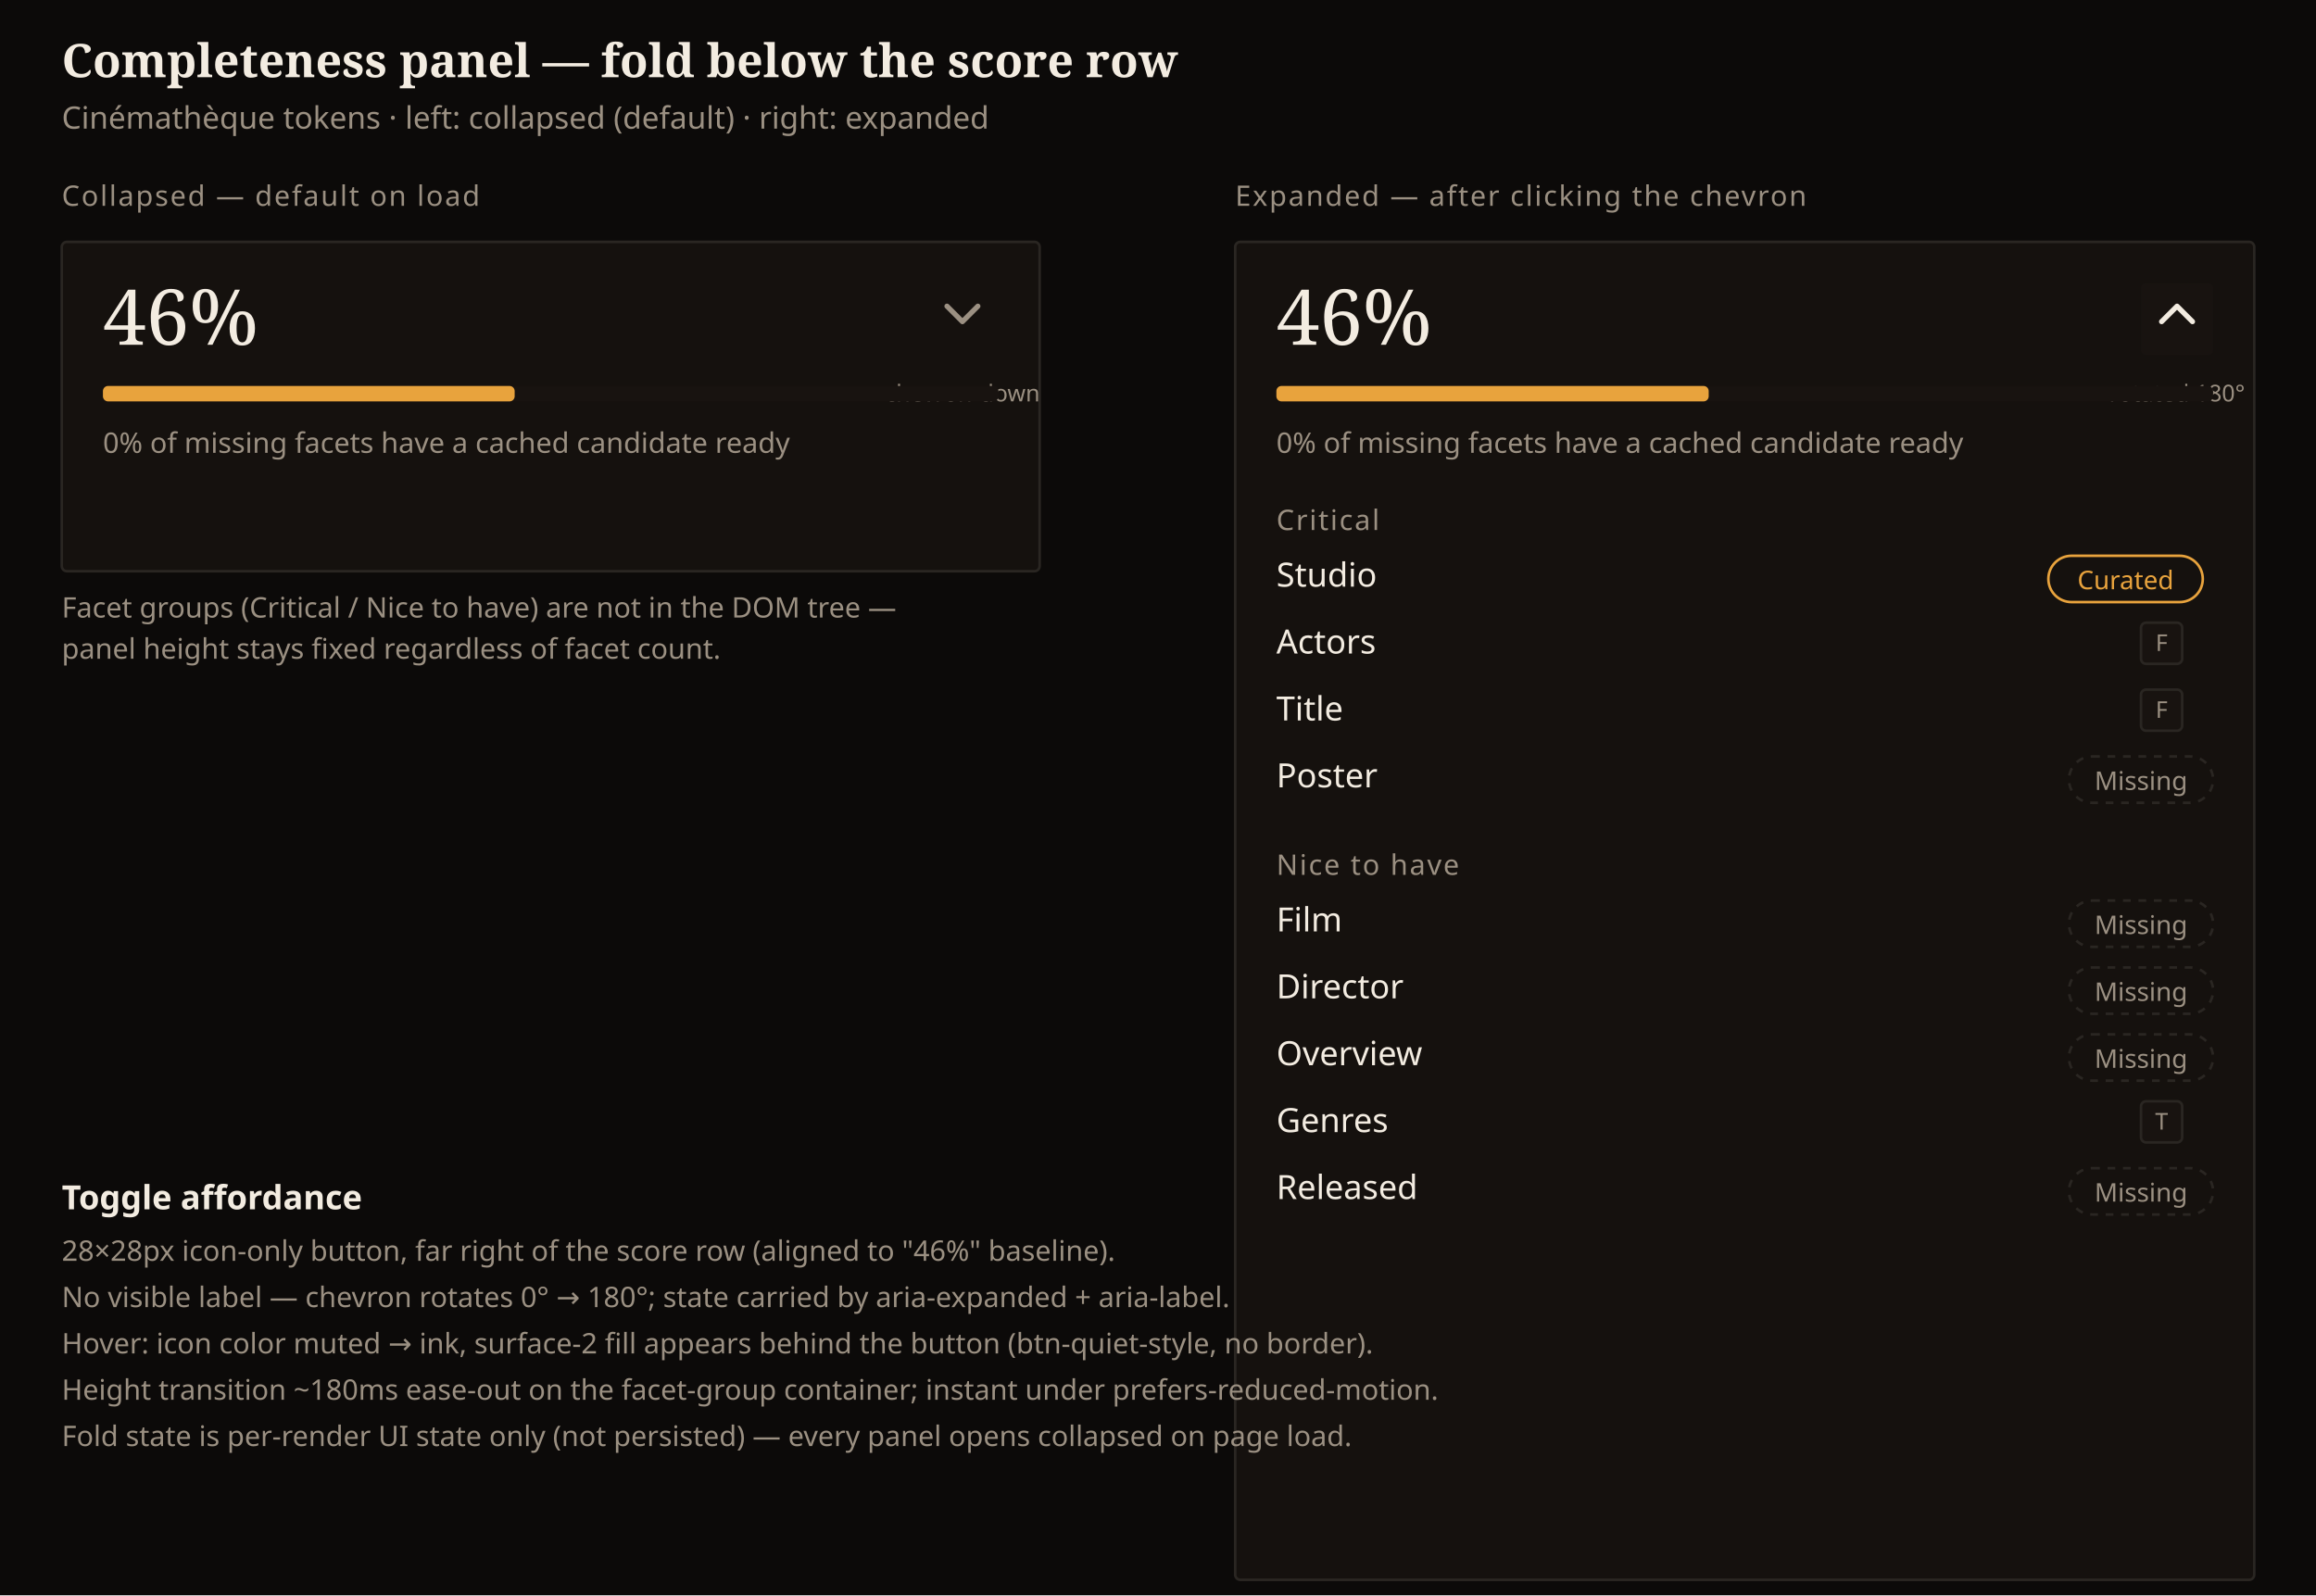
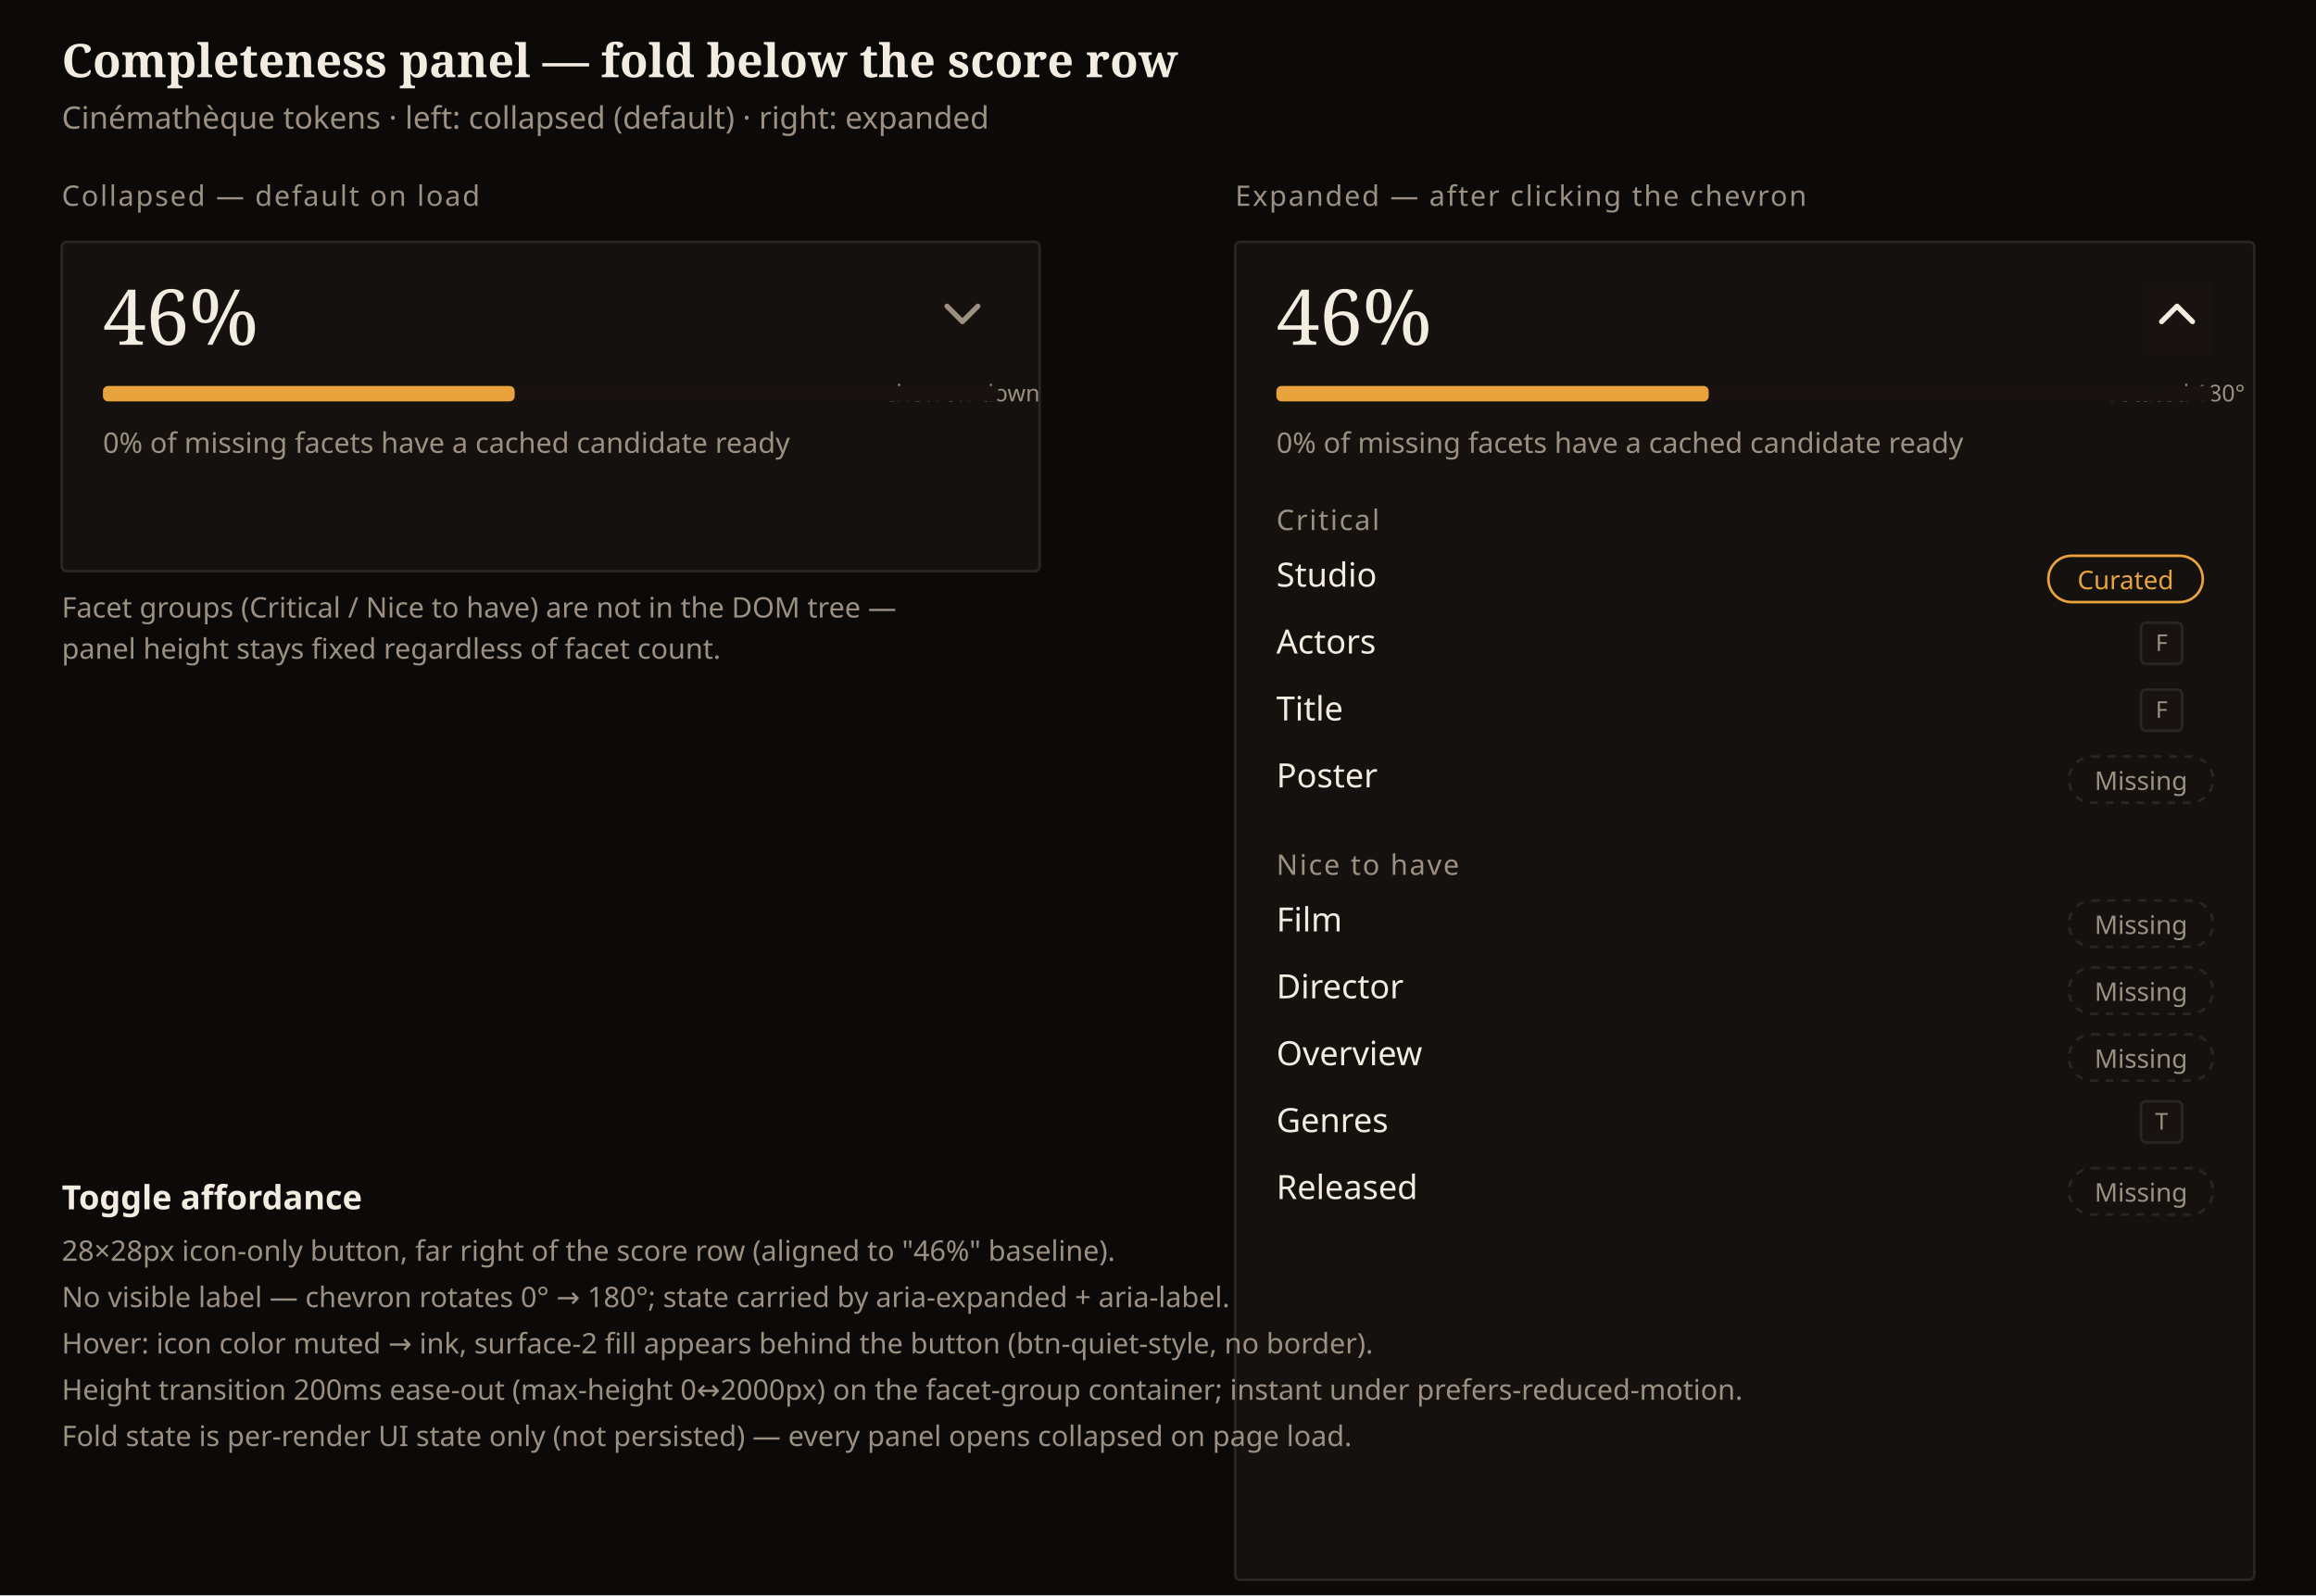
<svg xmlns="http://www.w3.org/2000/svg" viewBox="0 0 900 620" font-family="'Archivo Variable', sans-serif">
  <defs>
    <style>
      .bg { fill: #0c0a09; }
      .surface { fill: #15110e; }
      .surface2 { fill: #181310; }
      .rule { stroke: #2a2622; stroke-width: 1; }
      .ink { fill: #f3ece1; }
      .muted { fill: #9b9082; }
      .accent { fill: #e8a33d; }
      .accentStroke { stroke: #e8a33d; }
      .label { font-size: 11px; letter-spacing: 0.06em; text-transform: uppercase; }
      .title { font-family: 'Fraunces Variable', serif; }
      .mono { font-size: 9px; }
    </style>
  </defs>
  <rect class="bg" width="900" height="620" />
  <text x="24" y="30" class="ink title" font-size="18" font-weight="600">Completeness panel — fold below the score row</text>
  <text x="24" y="50" class="muted" font-size="12">Cinémathèque tokens · left: collapsed (default) · right: expanded</text>
  <g transform="translate(24,80)">
    <text x="0" y="0" class="muted label">Collapsed — default on load</text>
    <rect x="0" y="14" width="380" height="128" rx="2" class="surface" stroke="#2a2622" stroke-width="1" />
    <g transform="translate(16,30)">
      <text x="0" y="24" class="ink title" font-size="30">46%</text>
      <rect x="320" y="0" width="28" height="28" rx="2" fill="none" />
      <path d="M 328 9 L 334 15 L 340 9" fill="none" stroke="#9b9082" stroke-width="2" stroke-linecap="round" stroke-linejoin="round" />
      <text x="334" y="46" text-anchor="middle" class="muted" font-size="9">chevron-down</text>
      <rect x="0" y="40" width="348" height="6" rx="2" class="surface2" />
      <rect x="0" y="40" width="160" height="6" rx="2" class="accent" />
      <text x="0" y="66" class="muted" font-size="11">0% of missing facets have a cached candidate ready</text>
    </g>
    <text x="0" y="160" class="muted" font-size="11">Facet groups (Critical / Nice to have) are not in the DOM tree —</text>
    <text x="0" y="176" class="muted" font-size="11">panel height stays fixed regardless of facet count.</text>
  </g>
  <g transform="translate(480,80)">
    <text x="0" y="0" class="muted label">Expanded — after clicking the chevron</text>
    <rect x="0" y="14" width="396" height="520" rx="2" class="surface" stroke="#2a2622" stroke-width="1" />
    <g transform="translate(16,30)">
      <text x="0" y="24" class="ink title" font-size="30">46%</text>
      <rect x="336" y="0" width="28" height="28" rx="2" fill="#181310" />
      <path d="M 344 15 L 350 9 L 356 15" fill="none" stroke="#f3ece1" stroke-width="2" stroke-linecap="round" stroke-linejoin="round" />
      <text x="350" y="46" text-anchor="middle" class="muted" font-size="9">rotated 180°</text>
      <rect x="0" y="40" width="364" height="6" rx="2" class="surface2" />
      <rect x="0" y="40" width="168" height="6" rx="2" class="accent" />
      <text x="0" y="66" class="muted" font-size="11">0% of missing facets have a cached candidate ready</text>
      <text x="0" y="96" class="muted label">Critical</text>
      <text x="0" y="118" class="ink" font-size="13">Studio</text>
      <rect x="300" y="106" width="60" height="18" rx="9" fill="none" class="accentStroke" stroke-width="1" />
      <text x="330" y="119" text-anchor="middle" class="accent" font-size="10">Curated</text>
      <text x="0" y="144" class="ink" font-size="13">Actors</text>
      <rect x="336" y="132" width="16" height="16" rx="2" class="surface2" stroke="#2a2622" stroke-width="1" />
      <text x="344" y="143" text-anchor="middle" class="muted mono">F</text>
      <text x="0" y="170" class="ink" font-size="13">Title</text>
      <rect x="336" y="158" width="16" height="16" rx="2" class="surface2" stroke="#2a2622" stroke-width="1" />
      <text x="344" y="169" text-anchor="middle" class="muted mono">F</text>
      <text x="0" y="196" class="ink" font-size="13">Poster</text>
      <rect x="308" y="184" width="56" height="18" rx="9" fill="none" stroke="#2a2622" stroke-width="1" stroke-dasharray="3 3" />
      <text x="336" y="197" text-anchor="middle" class="muted" font-size="10">Missing</text>
      <text x="0" y="230" class="muted label">Nice to have</text>
      <text x="0" y="252" class="ink" font-size="13">Film</text>
      <rect x="308" y="240" width="56" height="18" rx="9" fill="none" stroke="#2a2622" stroke-width="1" stroke-dasharray="3 3" />
      <text x="336" y="253" text-anchor="middle" class="muted" font-size="10">Missing</text>
      <text x="0" y="278" class="ink" font-size="13">Director</text>
      <rect x="308" y="266" width="56" height="18" rx="9" fill="none" stroke="#2a2622" stroke-width="1" stroke-dasharray="3 3" />
      <text x="336" y="279" text-anchor="middle" class="muted" font-size="10">Missing</text>
      <text x="0" y="304" class="ink" font-size="13">Overview</text>
      <rect x="308" y="292" width="56" height="18" rx="9" fill="none" stroke="#2a2622" stroke-width="1" stroke-dasharray="3 3" />
      <text x="336" y="305" text-anchor="middle" class="muted" font-size="10">Missing</text>
      <text x="0" y="330" class="ink" font-size="13">Genres</text>
      <rect x="336" y="318" width="16" height="16" rx="2" class="surface2" stroke="#2a2622" stroke-width="1" />
      <text x="344" y="329" text-anchor="middle" class="muted mono">T</text>
      <text x="0" y="356" class="ink" font-size="13">Released</text>
      <rect x="308" y="344" width="56" height="18" rx="9" fill="none" stroke="#2a2622" stroke-width="1" stroke-dasharray="3 3" />
      <text x="336" y="357" text-anchor="middle" class="muted" font-size="10">Missing</text>
    </g>
  </g>
  <g transform="translate(24,470)">
    <text x="0" y="0" class="ink" font-size="13" font-weight="600">Toggle affordance</text>
    <text x="0" y="20" class="muted" font-size="11">28×28px icon-only button, far right of the score row (aligned to "46%" baseline).</text>
    <text x="0" y="38" class="muted" font-size="11">No visible label — chevron rotates 0° → 180°; state carried by aria-expanded + aria-label.</text>
    <text x="0" y="56" class="muted" font-size="11">Hover: icon color muted → ink, surface-2 fill appears behind the button (btn-quiet-style, no border).</text>
-     <text x="0" y="74" class="muted" font-size="11">Height transition ~180ms ease-out on the facet-group container; instant under prefers-reduced-motion.</text>
+     <text x="0" y="74" class="muted" font-size="11">Height transition 200ms ease-out (max-height 0↔2000px) on the facet-group container; instant under prefers-reduced-motion.</text>
    <text x="0" y="92" class="muted" font-size="11">Fold state is per-render UI state only (not persisted) — every panel opens collapsed on page load.</text>
  </g>
</svg>
